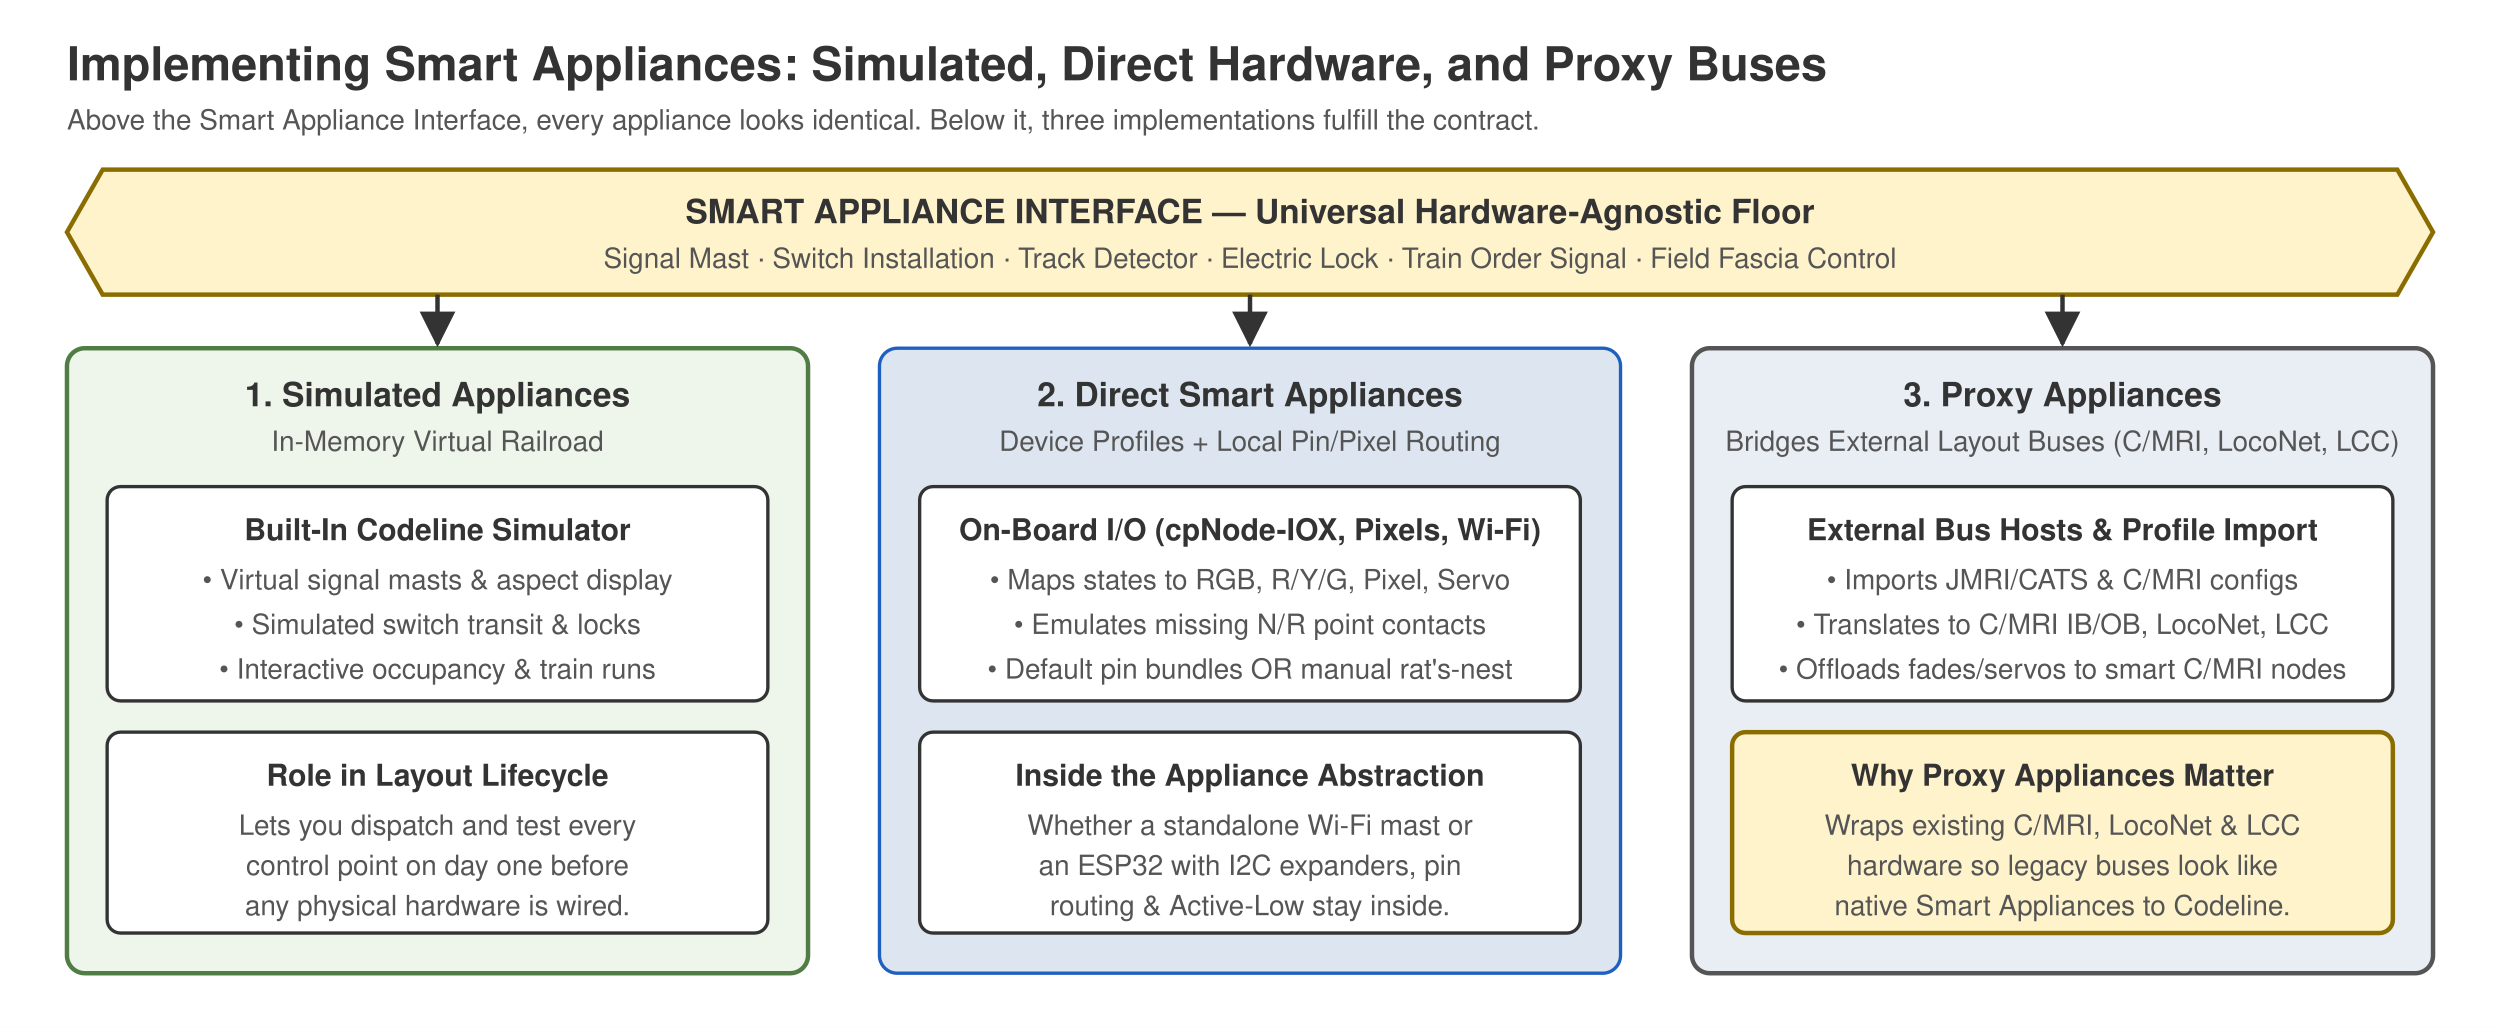
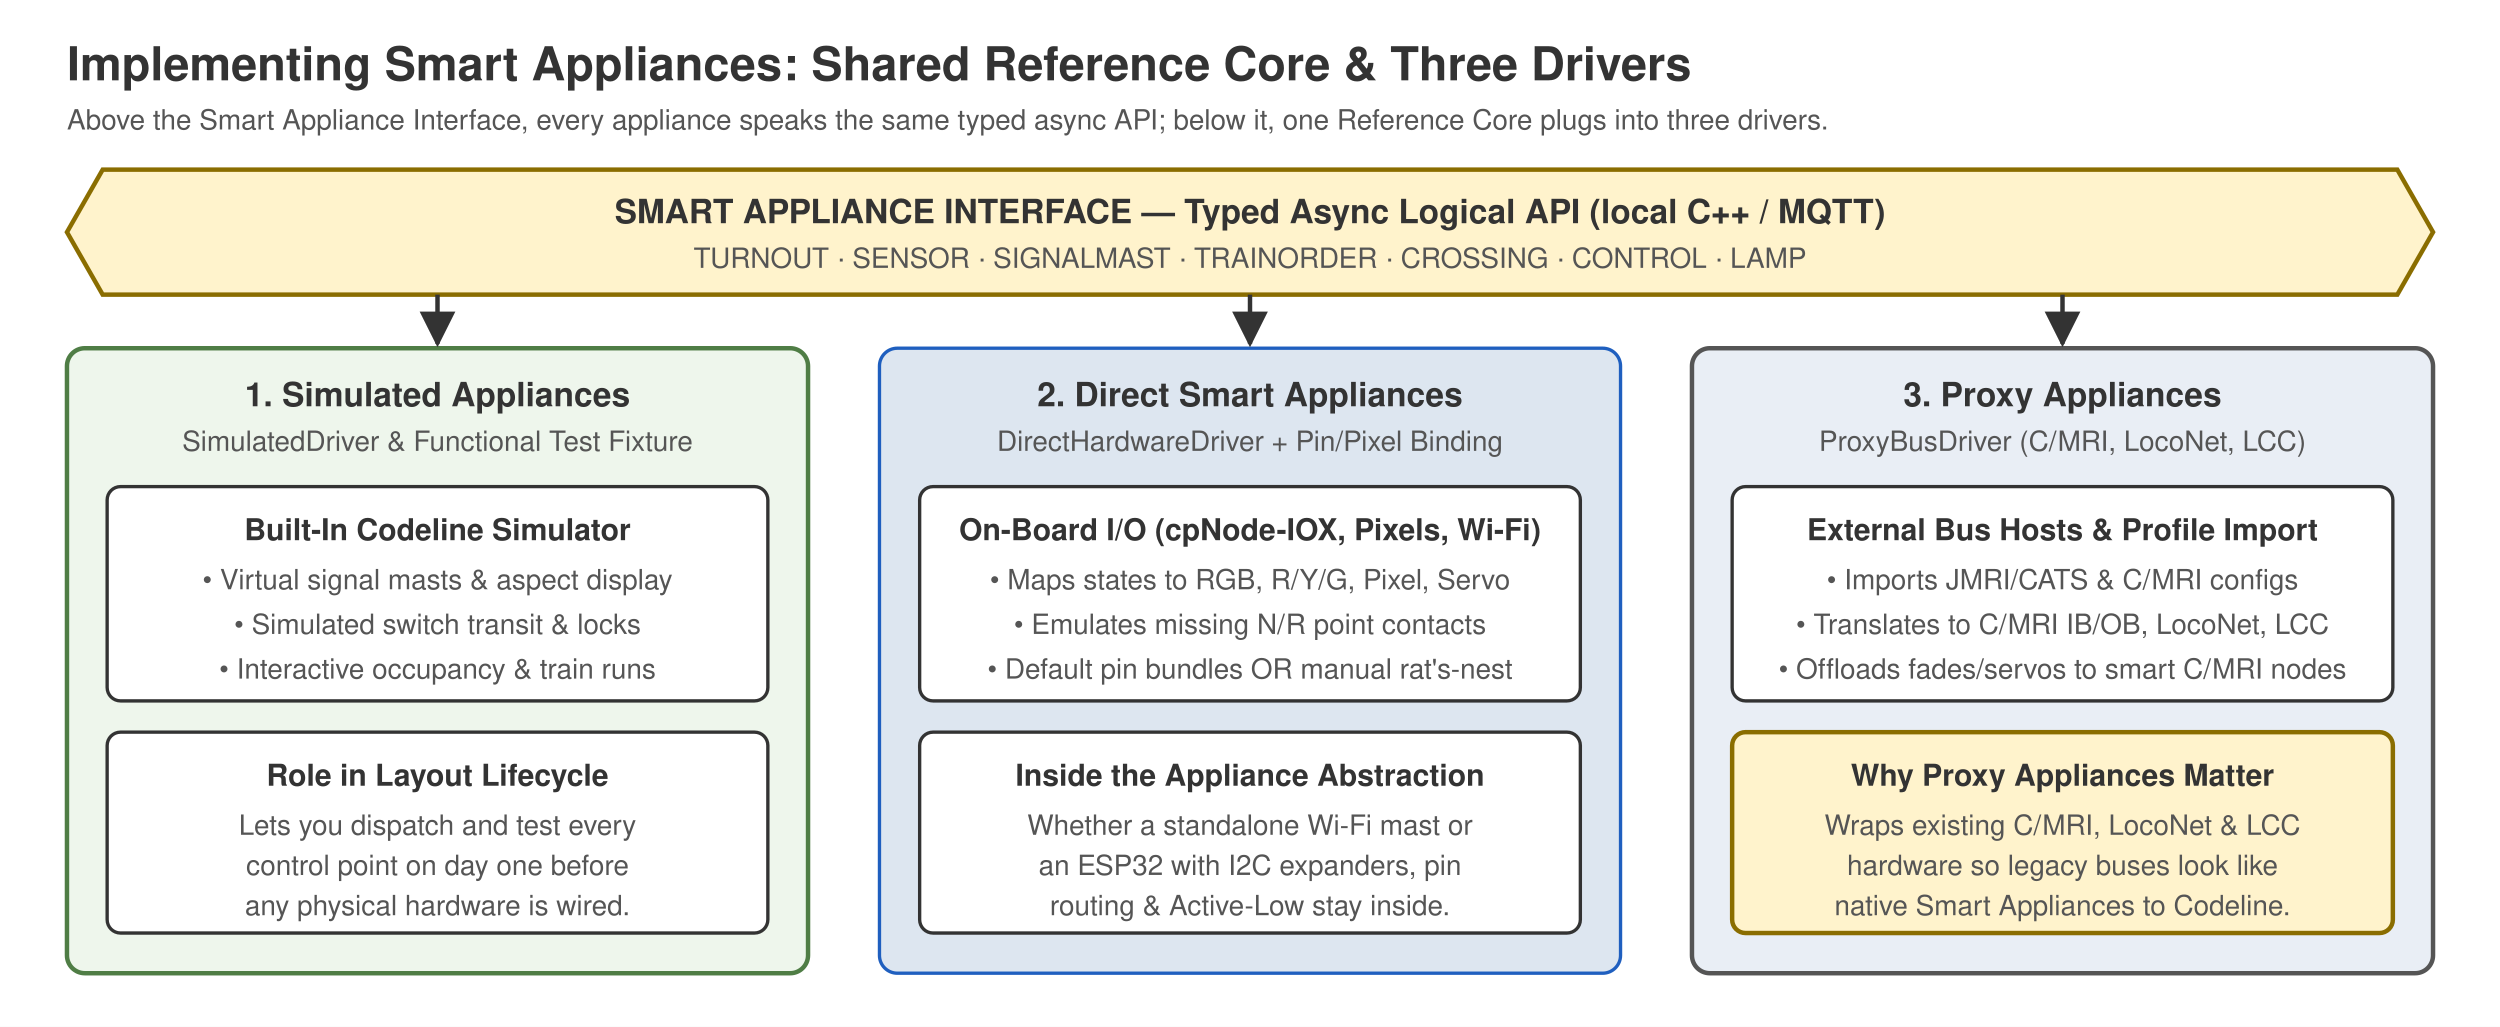
<svg xmlns="http://www.w3.org/2000/svg" width="1120" height="460" viewBox="0 0 1120 460" font-family="Helvetica, Arial, sans-serif">
  <defs>
    <marker id="a" viewBox="0 0 10 10" refX="9" refY="5" markerWidth="8" markerHeight="8" orient="auto">
      <path d="M0,0 L10,5 L0,10 z" fill="#333333" />
    </marker>
    <style>
      .bg   { fill:#ffffff; }
      .grp  { fill:#e9eef5; stroke:#555555; stroke-width:2; }
      .grn  { fill:#eef6ec; stroke:#4f7d45; stroke-width:2; }
      .seam { fill:#fff3cc; stroke:#8a6d00; stroke-width:2; }
      .cat  { fill:#dde6f0; stroke:#1f5fbf; stroke-width:1.5; }
      .box  { fill:#ffffff; stroke:#333333; stroke-width:1.5; }
      .h1   { fill:#333333; font-size:21px; font-weight:bold; }
      .gt   { fill:#333333; font-size:15px; font-weight:bold; }
      .tb   { fill:#333333; font-size:13.5px; font-weight:bold; }
      .t    { fill:#333333; font-size:13px; }
      .ts   { fill:#555555; font-size:12.5px; }
      .ln   { stroke:#333333; stroke-width:2; fill:none; marker-end:url(#a); }
    </style>
  </defs>
  <rect class="bg" x="0" y="0" width="1120" height="460" />
-   <text class="h1" x="30" y="36">Implementing Smart Appliances: Simulated, Direct Hardware, and Proxy Buses</text>
-   <text class="ts" x="30" y="58">Above the Smart Appliance Interface, every appliance looks identical. Below it, three implementations fulfill the contract.</text>
+   <text class="h1" x="30" y="36">Implementing Smart Appliances: Shared Reference Core &amp; Three Drivers</text>
+   <text class="ts" x="30" y="58">Above the Smart Appliance Interface, every appliance speaks the same typed async API; below it, one Reference Core plugs into three drivers.</text>
  <polygon class="seam" points="46,76 1074,76 1090,104 1074,132 46,132 30,104" />
-   <text class="gt" x="560" y="100" text-anchor="middle">SMART APPLIANCE INTERFACE — Universal Hardware-Agnostic Floor</text>
-   <text class="ts" x="560" y="120" text-anchor="middle">Signal Mast  ·  Switch Installation  ·  Track Detector  ·  Electric Lock  ·  Train Order Signal  ·  Field Fascia Control</text>
+   <text class="gt" x="560" y="100" text-anchor="middle">SMART APPLIANCE INTERFACE — Typed Async Logical API (local C++ / MQTT)</text>
+   <text class="ts" x="560" y="120" text-anchor="middle">TURNOUT  ·  SENSOR  ·  SIGNALMAST  ·  TRAINORDER  ·  CROSSING  ·  CONTROL  ·  LAMP</text>
  <rect class="grn" x="30" y="156" width="332" height="280" rx="8" />
  <text class="gt" x="196" y="182" text-anchor="middle">1. Simulated Appliances</text>
-   <text class="ts" x="196" y="202" text-anchor="middle">In-Memory Virtual Railroad</text>
+   <text class="ts" x="196" y="202" text-anchor="middle">SimulatedDriver &amp; Functional Test Fixture</text>
  <line class="ln" x1="196" y1="132" x2="196" y2="154" />
  <rect class="box" x="48" y="218" width="296" height="96" rx="6" />
  <text class="tb" x="196" y="242" text-anchor="middle">Built-In Codeline Simulator</text>
  <text class="ts" x="196" y="264" text-anchor="middle">• Virtual signal masts &amp; aspect display</text>
  <text class="ts" x="196" y="284" text-anchor="middle">• Simulated switch transit &amp; locks</text>
  <text class="ts" x="196" y="304" text-anchor="middle">• Interactive occupancy &amp; train runs</text>
  <rect class="box" x="48" y="328" width="296" height="90" rx="6" />
  <text class="tb" x="196" y="352" text-anchor="middle">Role in Layout Lifecycle</text>
  <text class="ts" x="196" y="374" text-anchor="middle">Lets you dispatch and test every</text>
  <text class="ts" x="196" y="392" text-anchor="middle">control point on day one before</text>
  <text class="ts" x="196" y="410" text-anchor="middle">any physical hardware is wired.</text>
  <rect class="cat" x="394" y="156" width="332" height="280" rx="8" />
  <text class="gt" x="560" y="182" text-anchor="middle">2. Direct Smart Appliances</text>
-   <text class="ts" x="560" y="202" text-anchor="middle">Device Profiles + Local Pin/Pixel Routing</text>
+   <text class="ts" x="560" y="202" text-anchor="middle">DirectHardwareDriver + Pin/Pixel Binding</text>
  <line class="ln" x1="560" y1="132" x2="560" y2="154" />
  <rect class="box" x="412" y="218" width="296" height="96" rx="6" />
  <text class="tb" x="560" y="242" text-anchor="middle">On-Board I/O (cpNode-IOX, Pixels, Wi-Fi)</text>
  <text class="ts" x="560" y="264" text-anchor="middle">• Maps states to RGB, R/Y/G, Pixel, Servo</text>
  <text class="ts" x="560" y="284" text-anchor="middle">• Emulates missing N/R point contacts</text>
  <text class="ts" x="560" y="304" text-anchor="middle">• Default pin bundles OR manual rat's-nest</text>
  <rect class="box" x="412" y="328" width="296" height="90" rx="6" />
  <text class="tb" x="560" y="352" text-anchor="middle">Inside the Appliance Abstraction</text>
  <text class="ts" x="560" y="374" text-anchor="middle">Whether a standalone Wi-Fi mast or</text>
  <text class="ts" x="560" y="392" text-anchor="middle">an ESP32 with I2C expanders, pin</text>
  <text class="ts" x="560" y="410" text-anchor="middle">routing &amp; Active-Low stay inside.</text>
  <rect class="grp" x="758" y="156" width="332" height="280" rx="8" />
  <text class="gt" x="924" y="182" text-anchor="middle">3. Proxy Appliances</text>
-   <text class="ts" x="924" y="202" text-anchor="middle">Bridges External Layout Buses (C/MRI, LocoNet, LCC)</text>
+   <text class="ts" x="924" y="202" text-anchor="middle">ProxyBusDriver (C/MRI, LocoNet, LCC)</text>
  <line class="ln" x1="924" y1="132" x2="924" y2="154" />
  <rect class="box" x="776" y="218" width="296" height="96" rx="6" />
  <text class="tb" x="924" y="242" text-anchor="middle">External Bus Hosts &amp; Profile Import</text>
  <text class="ts" x="924" y="264" text-anchor="middle">• Imports JMRI/CATS &amp; C/MRI configs</text>
  <text class="ts" x="924" y="284" text-anchor="middle">• Translates to C/MRI IB/OB, LocoNet, LCC</text>
  <text class="ts" x="924" y="304" text-anchor="middle">• Offloads fades/servos to smart C/MRI nodes</text>
  <rect class="seam" x="776" y="328" width="296" height="90" rx="6" />
  <text class="tb" x="924" y="352" text-anchor="middle">Why Proxy Appliances Matter</text>
  <text class="ts" x="924" y="374" text-anchor="middle">Wraps existing C/MRI, LocoNet &amp; LCC</text>
  <text class="ts" x="924" y="392" text-anchor="middle">hardware so legacy buses look like</text>
  <text class="ts" x="924" y="410" text-anchor="middle">native Smart Appliances to Codeline.</text>
</svg>
